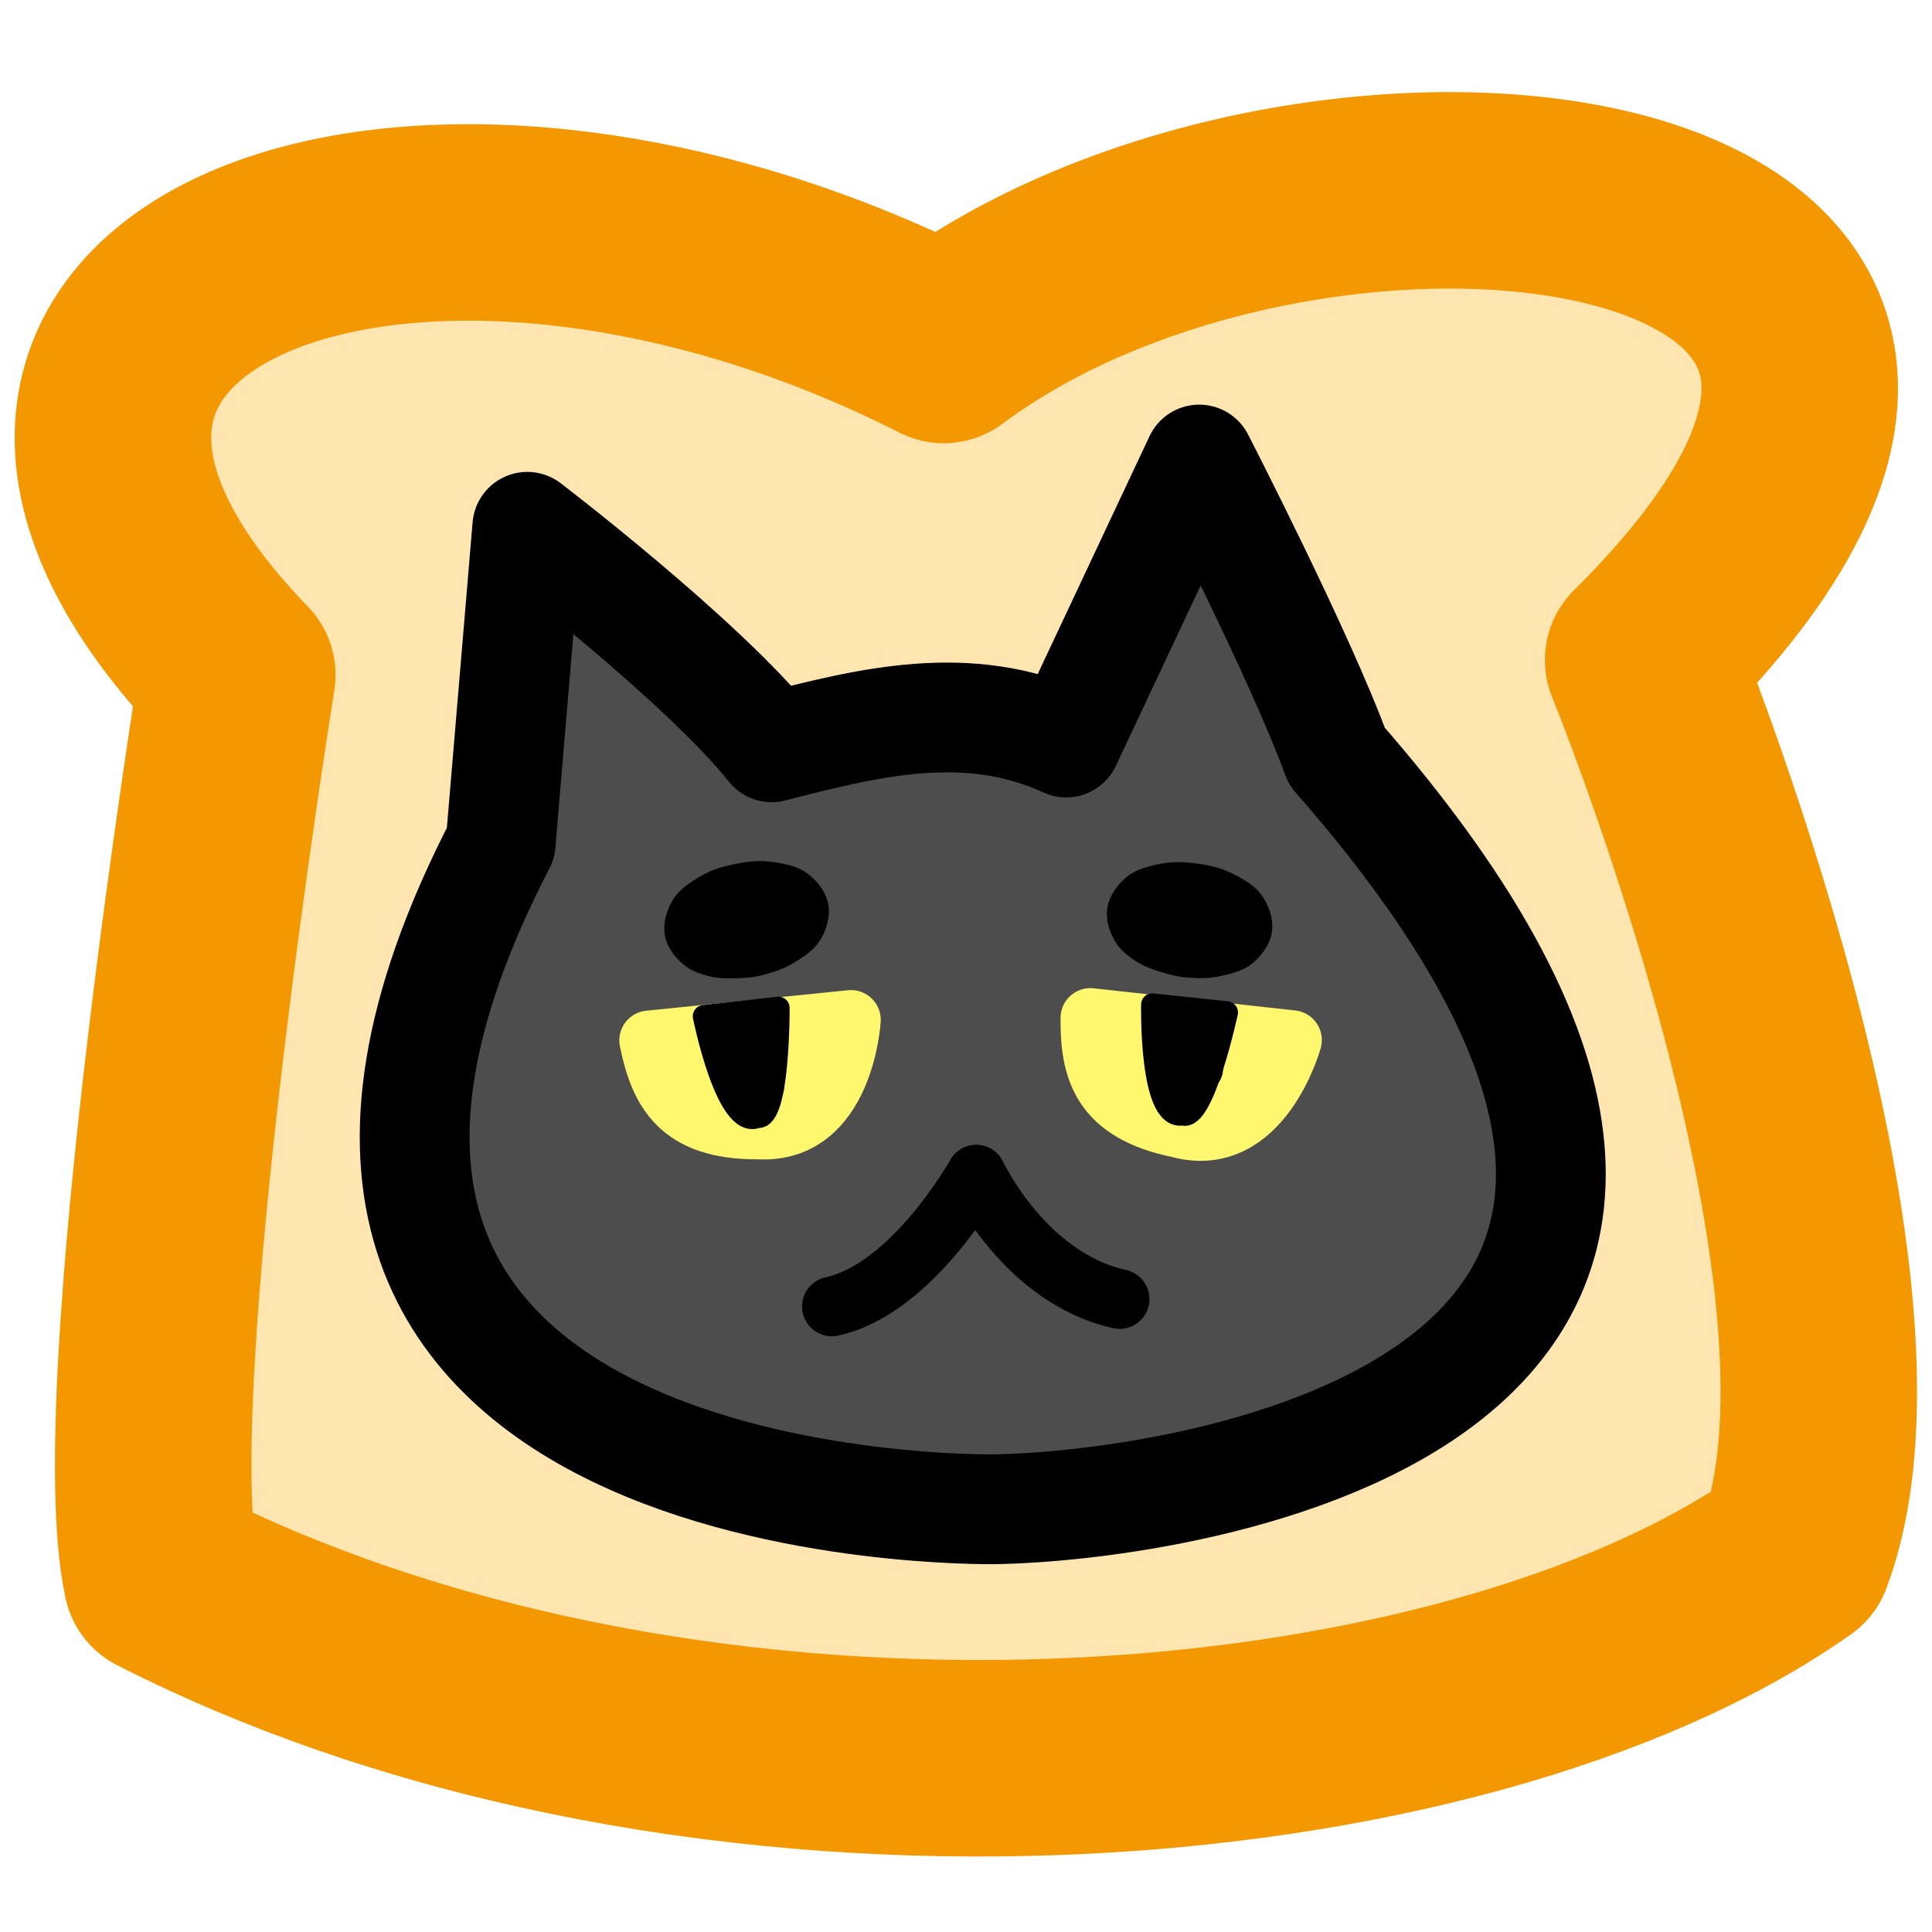
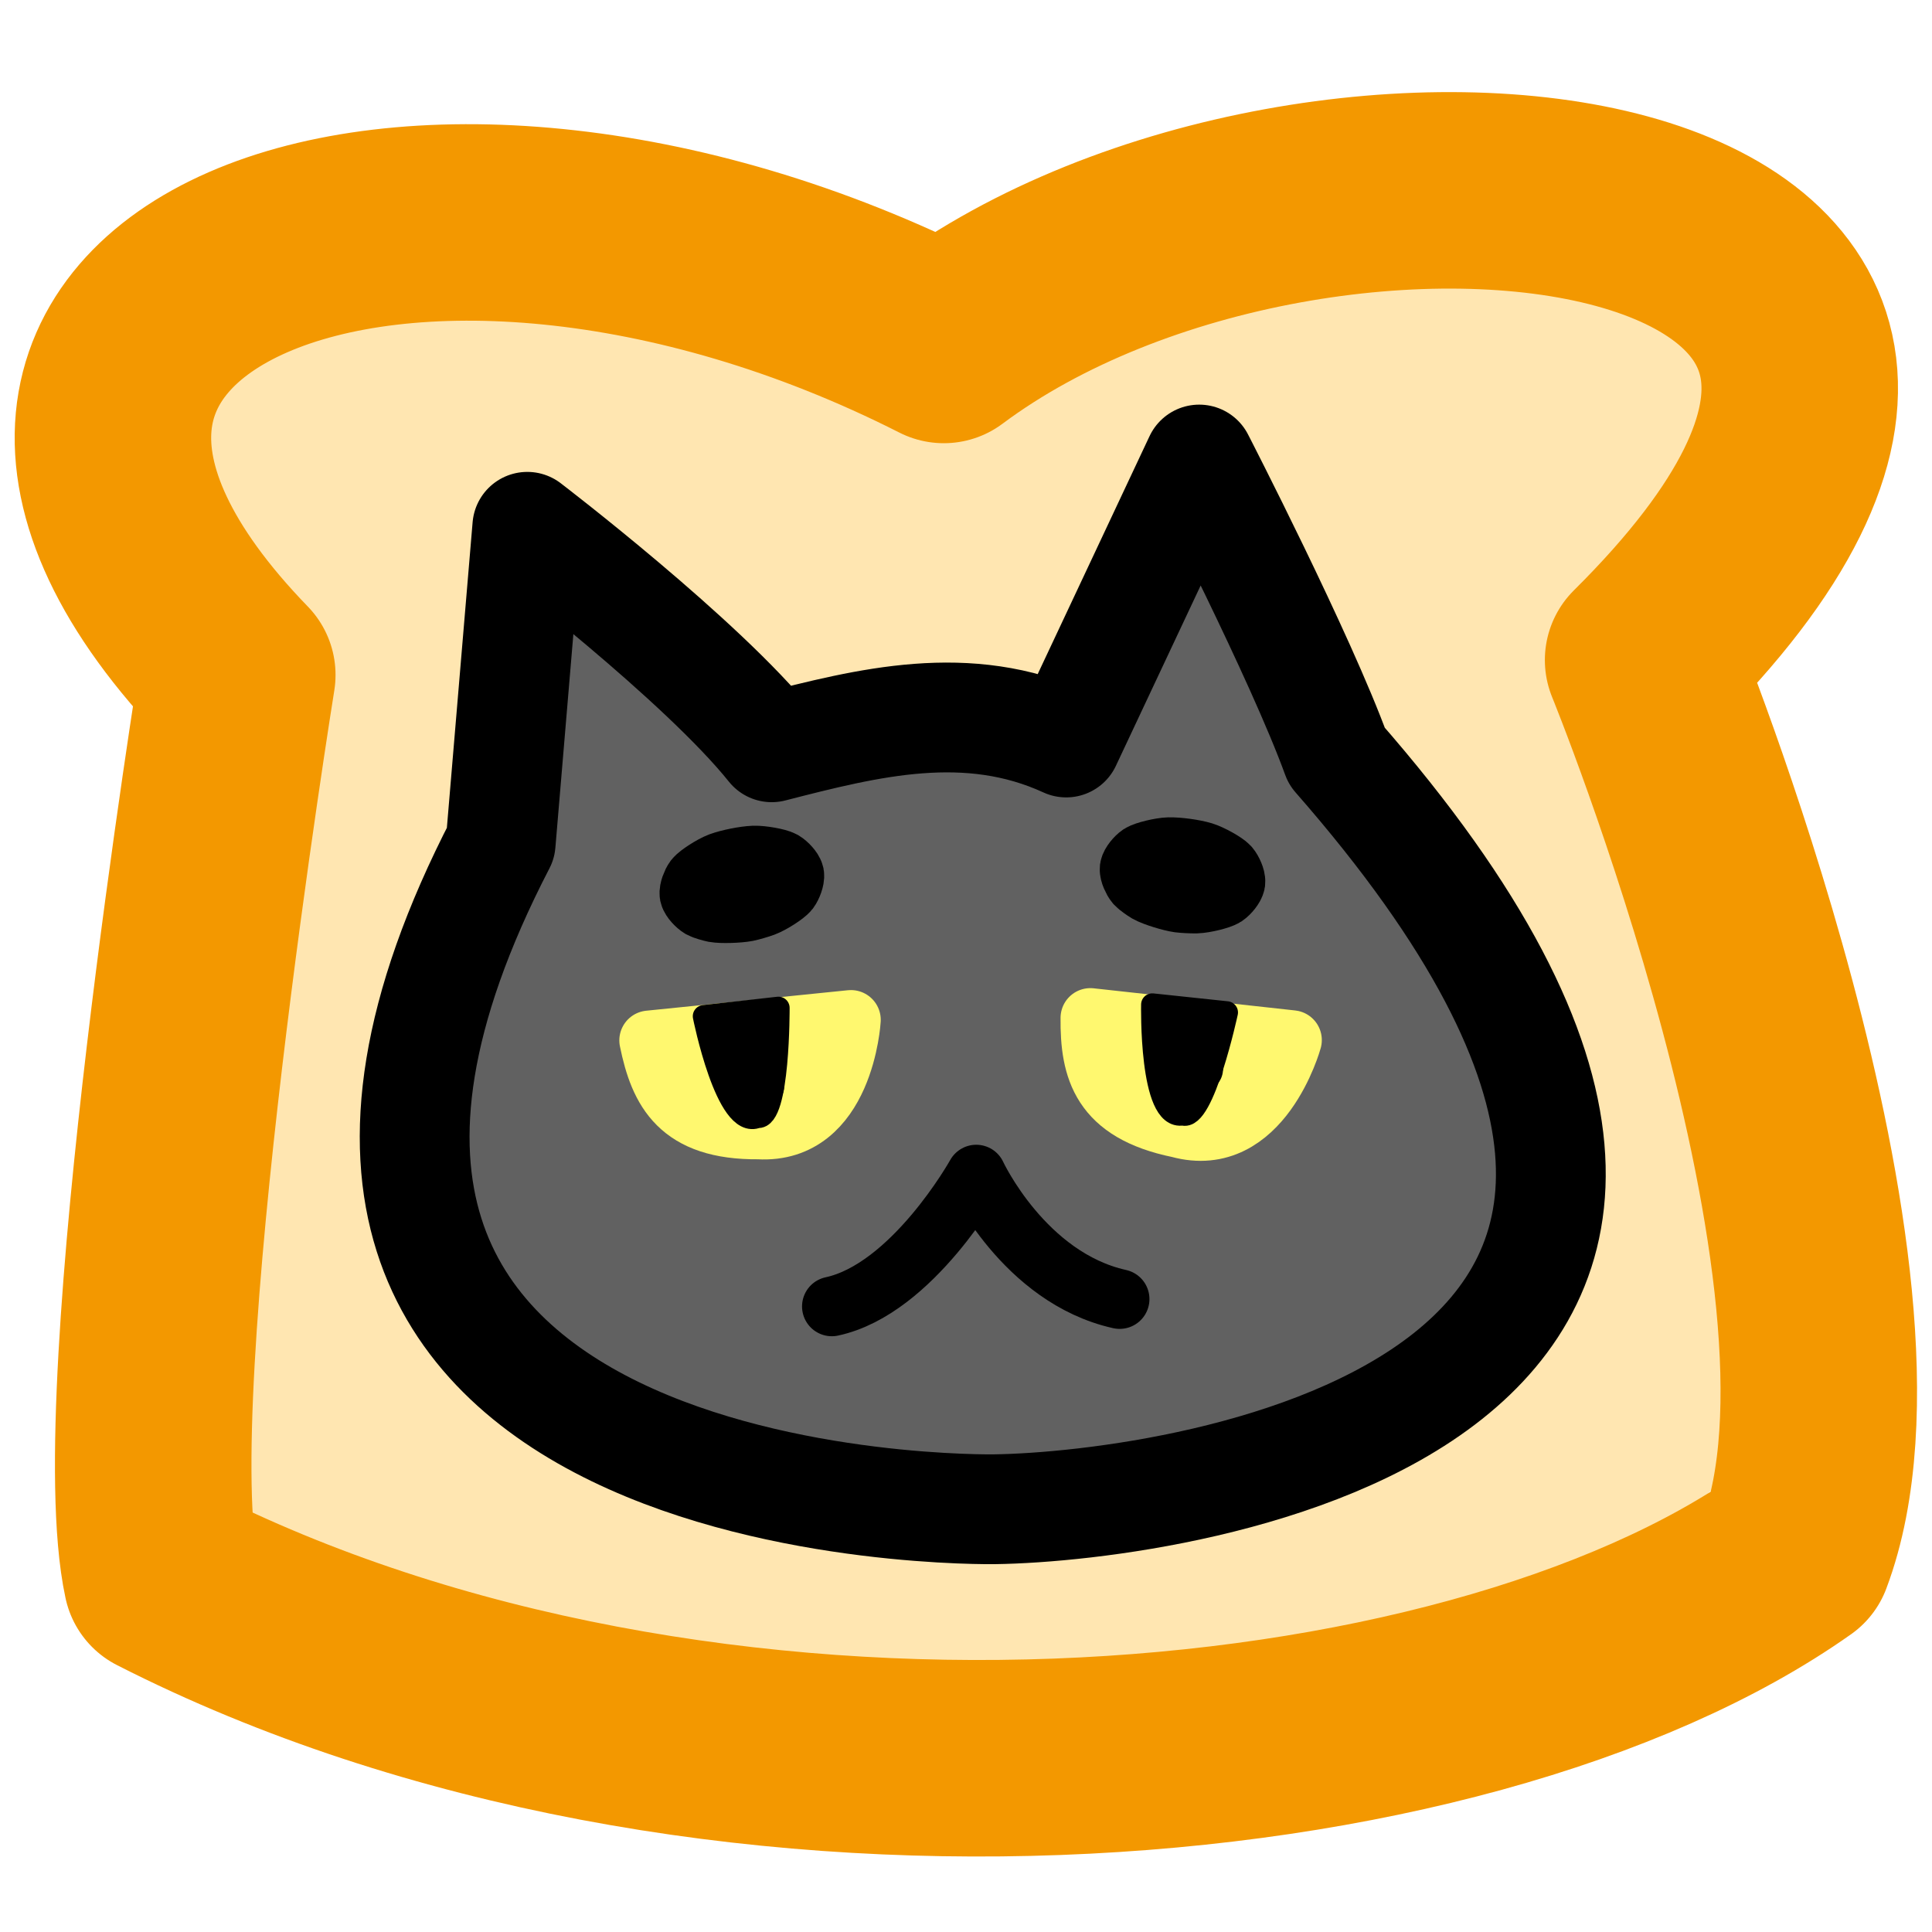
<svg xmlns="http://www.w3.org/2000/svg" width="820.00" height="820.00" viewBox="0.00 0.00 820.00 820.00">
  <g stroke-linecap="round" id="Layer_9">
    <path d="M124.85,188.76 C124.85,188.76 163.90,303.40 163.90,303.40 C163.90,303.40 109.61,608.55 109.61,608.55 C109.61,608.55 152.46,576.10 180.41,634.72 C180.41,634.72 335.48,681.06 335.48,681.06 C335.48,681.06 616.71,659.54 616.71,659.54 C616.71,659.54 696.50,588.31 696.50,588.31 C696.50,588.31 709.48,516.52 709.48,516.52 C709.48,516.52 674.38,362.31 674.38,362.31 C674.38,362.31 617.40,260.36 617.40,260.36 C617.40,260.36 701.05,170.21 701.05,170.21 C701.05,170.21 579.19,149.15 579.19,149.15 C579.19,149.15 560.27,215.36 560.27,215.36 C560.27,215.36 512.96,150.57 512.96,150.57 C512.96,150.57 407.12,227.67 407.12,227.67 C407.12,227.67 407.26,270.56 407.26,270.56 C407.26,270.56 344.86,260.30 344.86,260.30 C344.86,260.30 272.35,169.24 272.35,169.24 C272.35,169.24 365.02,182.92 365.02,182.92 C365.02,182.92 195.81,155.99 195.81,155.99 C195.81,155.99 197.13,223.01 197.13,223.01 C197.13,223.01 124.85,188.76 124.85,188.76 Z" fill="none" stroke="rgb(255, 230, 177)" stroke-width="105.80" stroke-opacity="1.00" stroke-linejoin="round" />
    <path d="M171.73,595.65" fill="none" stroke="rgb(255, 230, 177)" stroke-width="8.30" stroke-opacity="1.00" stroke-linejoin="round" />
    <path d="M295.45,458.23 L339.57,456.25" fill="none" stroke="rgb(255, 248, 111)" stroke-width="33.00" stroke-opacity="1.00" stroke-linejoin="round" />
    <path d="M474.95,450.85 L529.98,457.92" fill="none" stroke="rgb(255, 248, 111)" stroke-width="33.00" stroke-opacity="1.00" stroke-linejoin="round" />
-     <path d="M254.47,302.68 C254.47,302.68 230.39,448.80 230.39,448.80 C224.15,506.50 269.98,555.65 269.98,555.65 C269.98,555.65 359.57,582.51 359.57,582.51 C359.57,582.51 540.39,579.75 540.39,579.75 C540.39,579.75 617.27,505.10 617.27,505.10 C617.27,505.10 593.72,443.27 593.72,443.27 C593.72,443.27 560.24,380.68 560.24,380.68 C560.24,380.68 511.17,287.63 511.17,287.63 C511.17,287.63 469.02,357.18 469.02,357.18 C469.02,357.18 366.01,367.27 366.01,367.27 C366.01,367.27 308.63,348.83 308.63,348.83 C308.63,348.83 302.66,401.07 302.66,401.07 C302.66,401.07 384.77,405.35 384.77,405.35 C384.77,405.35 465.83,393.01 465.83,393.01 C465.83,393.01 521.11,375.06 540.93,400.50 C611.28,402.11 569.02,498.19 569.02,498.19 C533.25,520.50 491.61,518.12 459.09,512.08 C459.09,512.08 421.88,459.51 421.88,459.51 C421.88,459.51 367.95,502.50 367.95,502.50 C367.95,502.50 411.97,534.99 411.97,534.99 C411.97,534.99 304.79,512.15 304.79,512.15 C207.27,527.21 254.47,302.68 254.47,302.68 Z" fill="none" stroke="rgb(77, 77, 77)" stroke-width="85.60" stroke-opacity="1.00" stroke-linejoin="round" />
+     <path d="M254.47,302.68 C254.47,302.68 230.39,448.80 230.39,448.80 C224.15,506.50 269.98,555.65 269.98,555.65 C269.98,555.65 359.57,582.51 359.57,582.51 C359.57,582.51 540.39,579.75 540.39,579.75 C540.39,579.75 617.27,505.10 617.27,505.10 C617.27,505.10 593.72,443.27 593.72,443.27 C593.72,443.27 560.24,380.68 560.24,380.68 C560.24,380.68 511.17,287.63 511.17,287.63 C511.17,287.63 469.02,357.18 469.02,357.18 C469.02,357.18 366.01,367.27 366.01,367.27 C366.01,367.27 308.63,348.83 308.63,348.83 C308.63,348.83 302.66,401.07 302.66,401.07 C302.66,401.07 384.77,405.35 384.77,405.35 C384.77,405.35 465.83,393.01 465.83,393.01 C465.83,393.01 521.11,375.06 540.93,400.50 C611.28,402.11 569.02,498.19 569.02,498.19 C533.25,520.50 491.61,518.12 459.09,512.08 C459.09,512.08 421.88,459.51 421.88,459.51 C421.88,459.51 367.95,502.50 367.95,502.50 C367.95,502.50 411.97,534.99 411.97,534.99 C411.97,534.99 304.79,512.15 304.79,512.15 C207.27,527.21 254.47,302.68 254.47,302.68 Z" fill="none" stroke="rgb(97, 97, 97)" stroke-width="85.60" stroke-opacity="1.00" stroke-linejoin="round" />
  </g>
  <g stroke-linecap="round" id="Layer_8">
    <path d="M400.58,146.41 C171.90,30.43 -58.49,122.18 100.71,286.46 C100.71,286.46 51.63,591.03 68.59,669.57 C298.19,786.65 621.42,758.68 761.57,659.58 C805.17,543.95 697.39,280.15 697.39,280.15 C909.45,69.84 560.40,27.08 400.58,146.41 Z" fill="none" stroke="rgb(243, 152, 0)" stroke-width="83.40" stroke-opacity="1.00" stroke-linejoin="round" />
    <path d="M327.53,317.17 C297.87,280.14 223.81,223.59 223.81,223.59 C223.81,223.59 212.50,357.86 212.50,357.86 C62.73,647.06 422.17,640.57 422.17,640.57 C499.11,639.48 809.71,597.57 567.38,320.95 C552.02,278.66 508.98,195.04 508.98,195.04 C508.98,195.04 452.53,315.14 452.53,315.14 C410.69,295.94 368.62,306.61 327.53,317.17 Z" fill="none" stroke="rgb(0, 0, 0)" stroke-width="46.60" stroke-opacity="1.00" stroke-linejoin="round" />
-     <path d="M318.73,399.76 C315.52,400.39 308.33,400.64 305.44,400.12 C304.24,399.88 301.23,399.01 300.42,398.55 C299.01,397.72 297.05,395.58 296.80,394.42 C296.59,393.24 297.58,390.52 298.56,389.21 C299.70,387.77 305.07,384.25 308.26,383.04 C311.81,381.74 318.22,380.46 322.00,380.31 C325.41,380.21 331.71,381.40 333.32,382.30 C334.73,383.13 336.69,385.27 336.94,386.43 C337.15,387.60 336.16,390.33 335.18,391.64 C334.04,393.08 328.67,396.60 325.48,397.80 C323.85,398.40 320.29,399.45 318.73,399.76 Z" fill="none" stroke="rgb(0, 0, 0)" stroke-width="29.70" stroke-opacity="1.00" stroke-linejoin="round" />
-     <path d="M503.61,399.96 C500.37,399.51 493.49,397.41 490.93,395.97 C489.87,395.35 487.32,393.55 486.69,392.85 C485.63,391.60 484.48,388.94 484.62,387.76 C484.80,386.58 486.62,384.33 487.98,383.41 C489.53,382.42 495.75,380.85 499.16,380.75 C502.94,380.67 509.42,381.55 513.04,382.64 C516.30,383.65 521.87,386.84 523.10,388.21 C524.16,389.46 525.31,392.12 525.17,393.30 C524.99,394.47 523.17,396.73 521.81,397.64 C520.26,398.64 514.04,400.21 510.63,400.31 C508.89,400.35 505.18,400.17 503.61,399.96 Z" fill="none" stroke="rgb(0, 0, 0)" stroke-width="29.70" stroke-opacity="1.00" stroke-linejoin="round" />
+     <path d="M316.73,384.76 C313.52,385.39 306.33,385.64 303.44,385.12 C302.24,384.88 299.23,384.01 298.42,383.55 C297.01,382.72 295.05,380.58 294.80,379.42 C294.59,378.24 295.58,375.52 296.56,374.21 C297.70,372.77 303.07,369.25 306.26,368.04 C309.81,366.74 316.22,365.46 320.00,365.31 C323.41,365.21 329.71,366.40 331.32,367.30 C332.73,368.13 334.69,370.27 334.94,371.43 C335.15,372.60 334.16,375.33 333.18,376.64 C332.04,378.08 326.67,381.60 323.48,382.80 C321.85,383.40 318.29,384.45 316.73,384.76 Z" fill="none" stroke="rgb(0, 0, 0)" stroke-width="29.70" stroke-opacity="1.00" stroke-linejoin="round" />
+     <path d="M500.61,380.96 C497.37,380.51 490.49,378.41 487.93,376.97 C486.87,376.35 484.32,374.55 483.69,373.85 C482.63,372.60 481.48,369.94 481.62,368.76 C481.80,367.58 483.62,365.33 484.98,364.41 C486.53,363.42 492.75,361.85 496.16,361.75 C499.94,361.67 506.42,362.55 510.04,363.64 C513.30,364.65 518.87,367.84 520.10,369.21 C521.16,370.46 522.31,373.12 522.17,374.30 C521.99,375.47 520.17,377.73 518.81,378.64 C517.26,379.64 511.04,381.21 507.63,381.31 C505.89,381.35 502.18,381.17 500.61,380.96 Z" fill="none" stroke="rgb(0, 0, 0)" stroke-width="29.70" stroke-opacity="1.00" stroke-linejoin="round" />
    <path d="M353.06,554.49 C387.31,547.14 414.34,498.52 414.34,498.52 C414.34,498.52 434.64,542.35 475.21,551.37" fill="none" stroke="rgb(0, 0, 0)" stroke-width="25.30" stroke-opacity="1.00" stroke-linejoin="round" />
    <path d="M275.51,441.57 C275.51,441.57 361.17,432.87 361.17,432.87 C361.17,432.87 358.37,481.53 321.95,479.39 C288.28,479.69 279.89,463.06 275.51,441.57 Z" fill="none" stroke="rgb(255, 248, 111)" stroke-width="25.30" stroke-opacity="1.00" stroke-linejoin="round" />
    <path d="M298.79,431.32 C298.79,431.32 330.39,427.77 330.39,427.77 C330.39,427.77 330.63,475.37 321.43,474.01 C308.42,479.72 298.79,431.32 298.79,431.32 Z" fill="none" stroke="rgb(0, 0, 0)" stroke-width="9.50" stroke-opacity="1.00" stroke-linejoin="round" />
    <path d="M462.78,432.04 C462.78,432.04 548.37,441.45 548.37,441.45 C548.37,441.45 535.45,488.44 500.29,478.73 C467.30,471.98 462.57,453.96 462.78,432.04 Z" fill="none" stroke="rgb(255, 248, 111)" stroke-width="25.30" stroke-opacity="1.00" stroke-linejoin="round" />
    <path d="M489.07,426.36 C489.07,426.36 520.69,429.71 520.69,429.71 C520.69,429.71 510.65,476.23 501.96,472.93 C488.03,475.69 489.07,426.36 489.07,426.36 Z" fill="none" stroke="rgb(0, 0, 0)" stroke-width="9.50" stroke-opacity="1.00" stroke-linejoin="round" />
  </g>
  <g stroke-linecap="round" id="Layer_10">
    <path d="M308.04,437.40 L318.17,465.74" fill="none" stroke="rgb(0, 0, 0)" stroke-width="17.00" stroke-opacity="1.00" stroke-linejoin="round" />
    <path d="M324.31,461.15 L321.10,435.13" fill="none" stroke="rgb(0, 0, 0)" stroke-width="17.00" stroke-opacity="1.00" stroke-linejoin="round" />
    <path d="M496.14,434.45 L501.36,466.75" fill="none" stroke="rgb(0, 0, 0)" stroke-width="19.40" stroke-opacity="1.00" stroke-linejoin="round" />
    <path d="M510.68,435.99 L509.39,453.72" fill="none" stroke="rgb(0, 0, 0)" stroke-width="19.40" stroke-opacity="1.00" stroke-linejoin="round" />
  </g>
</svg>
